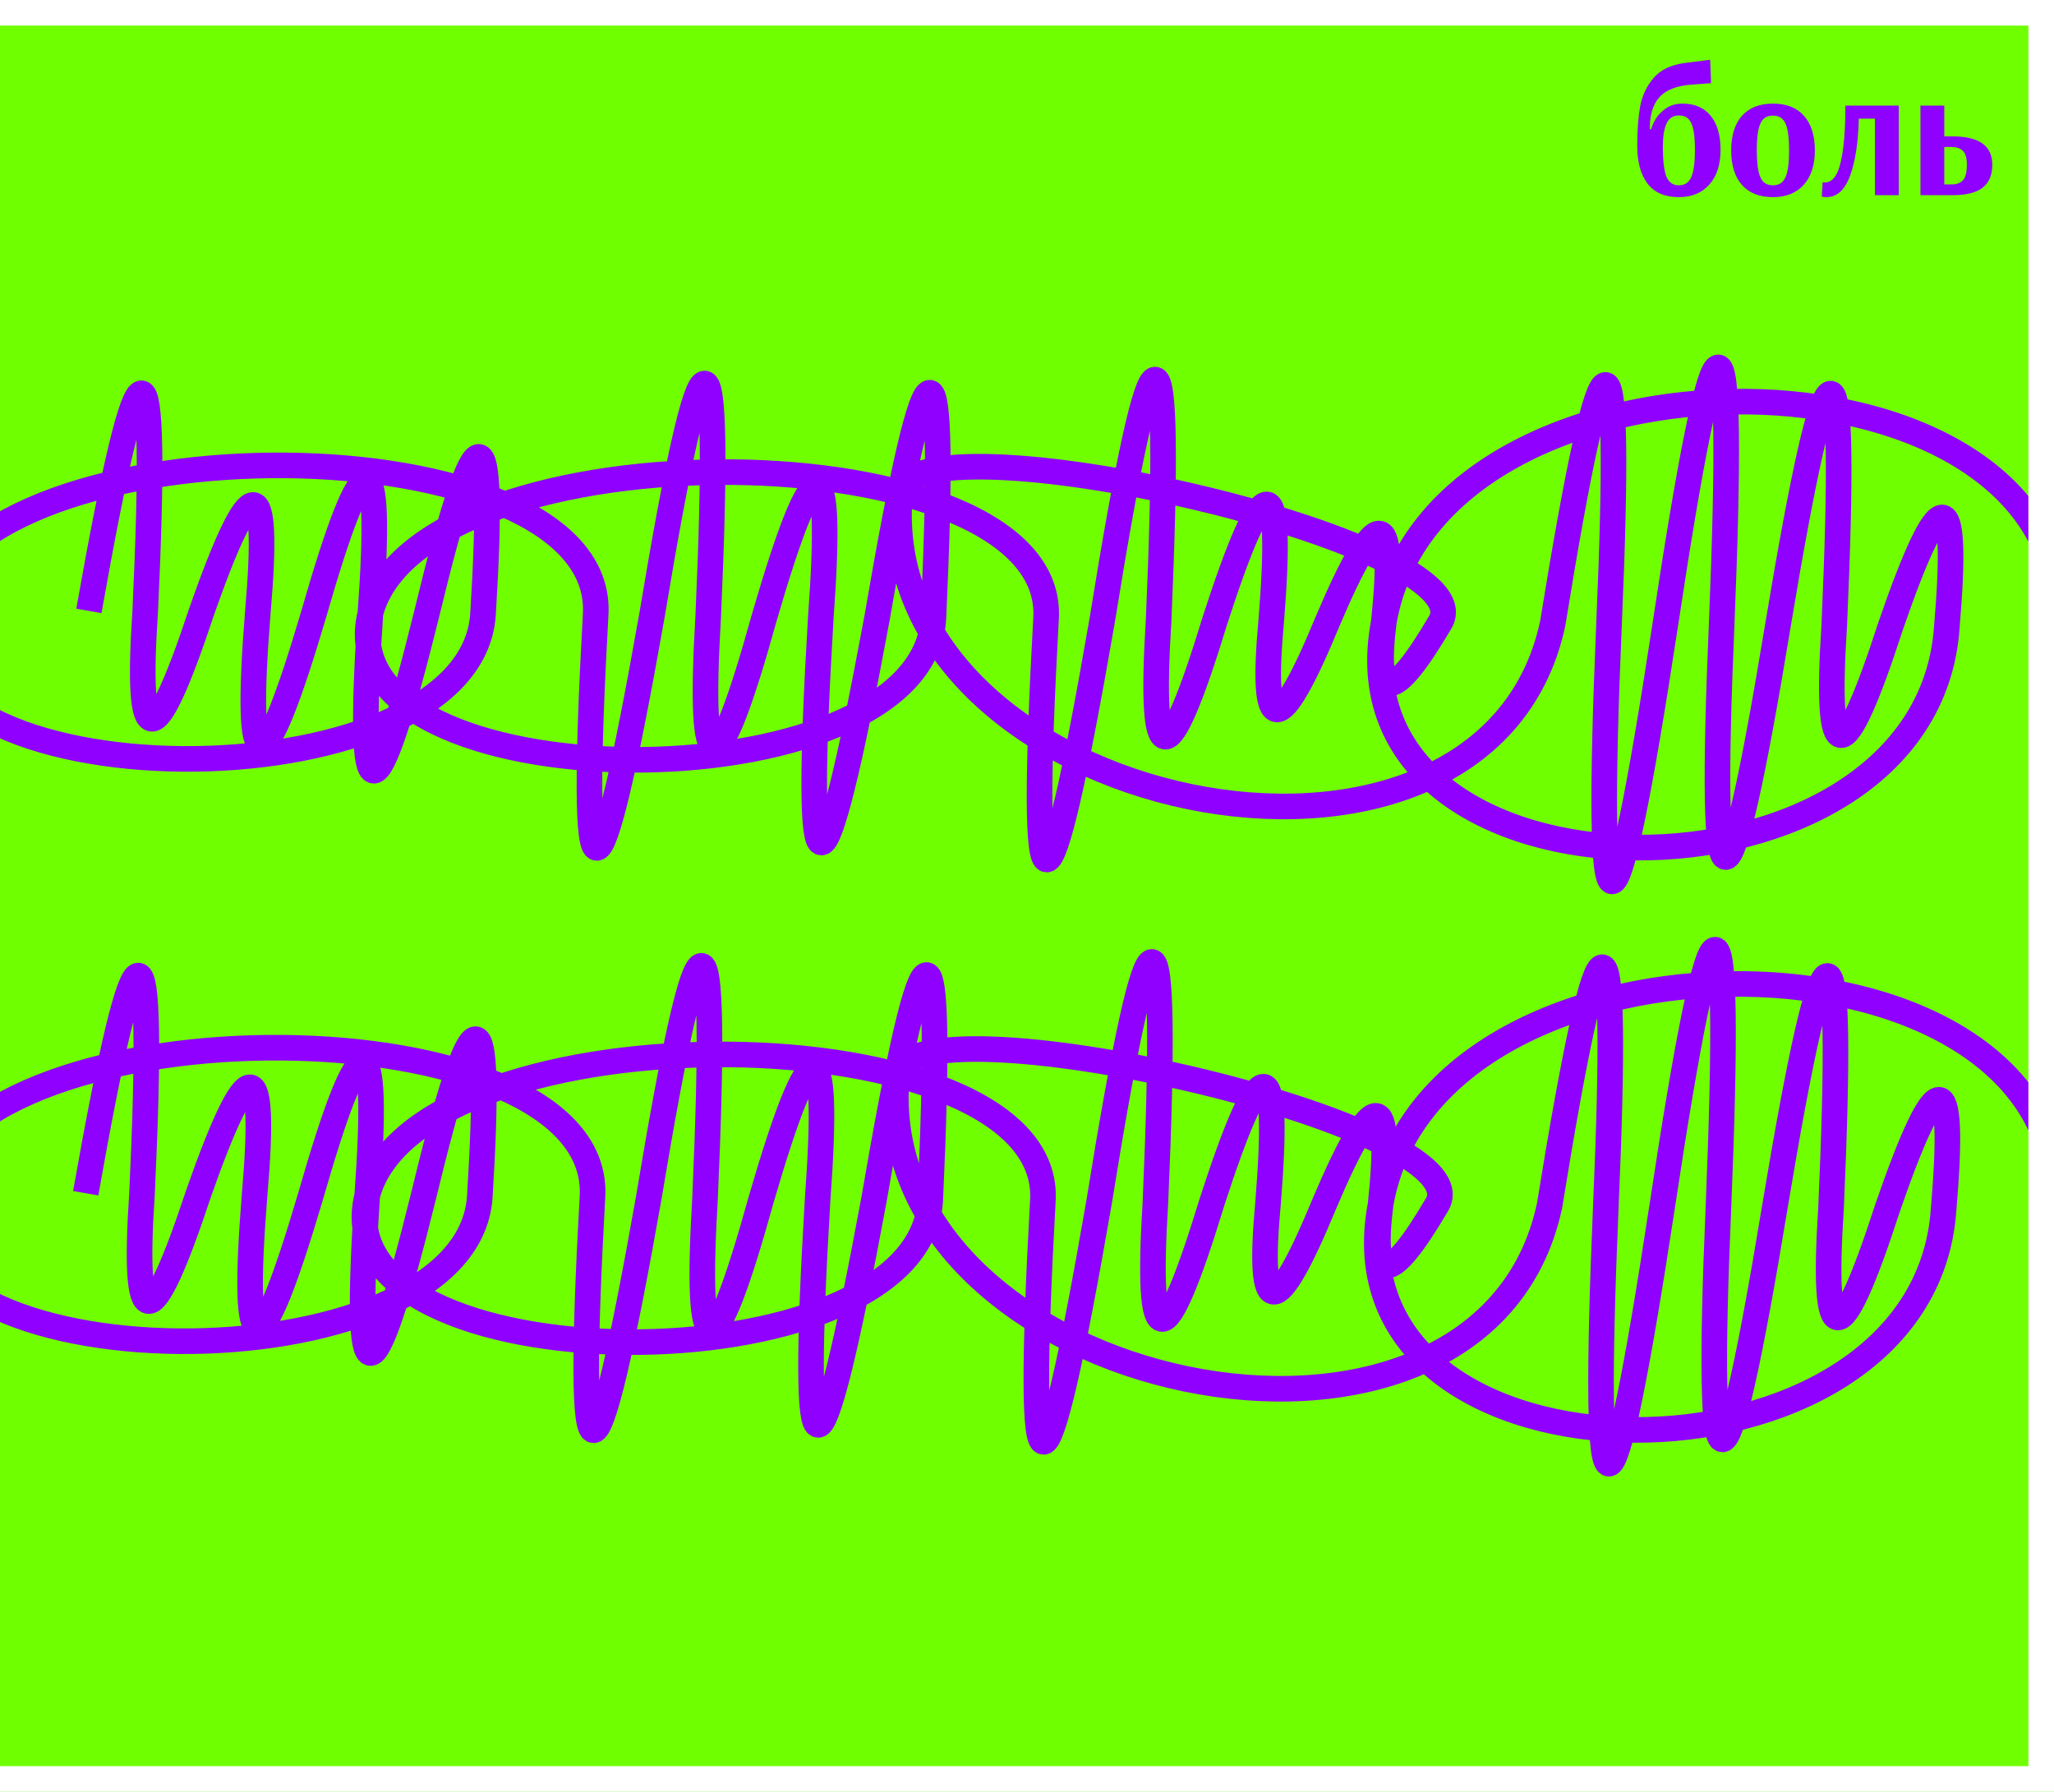
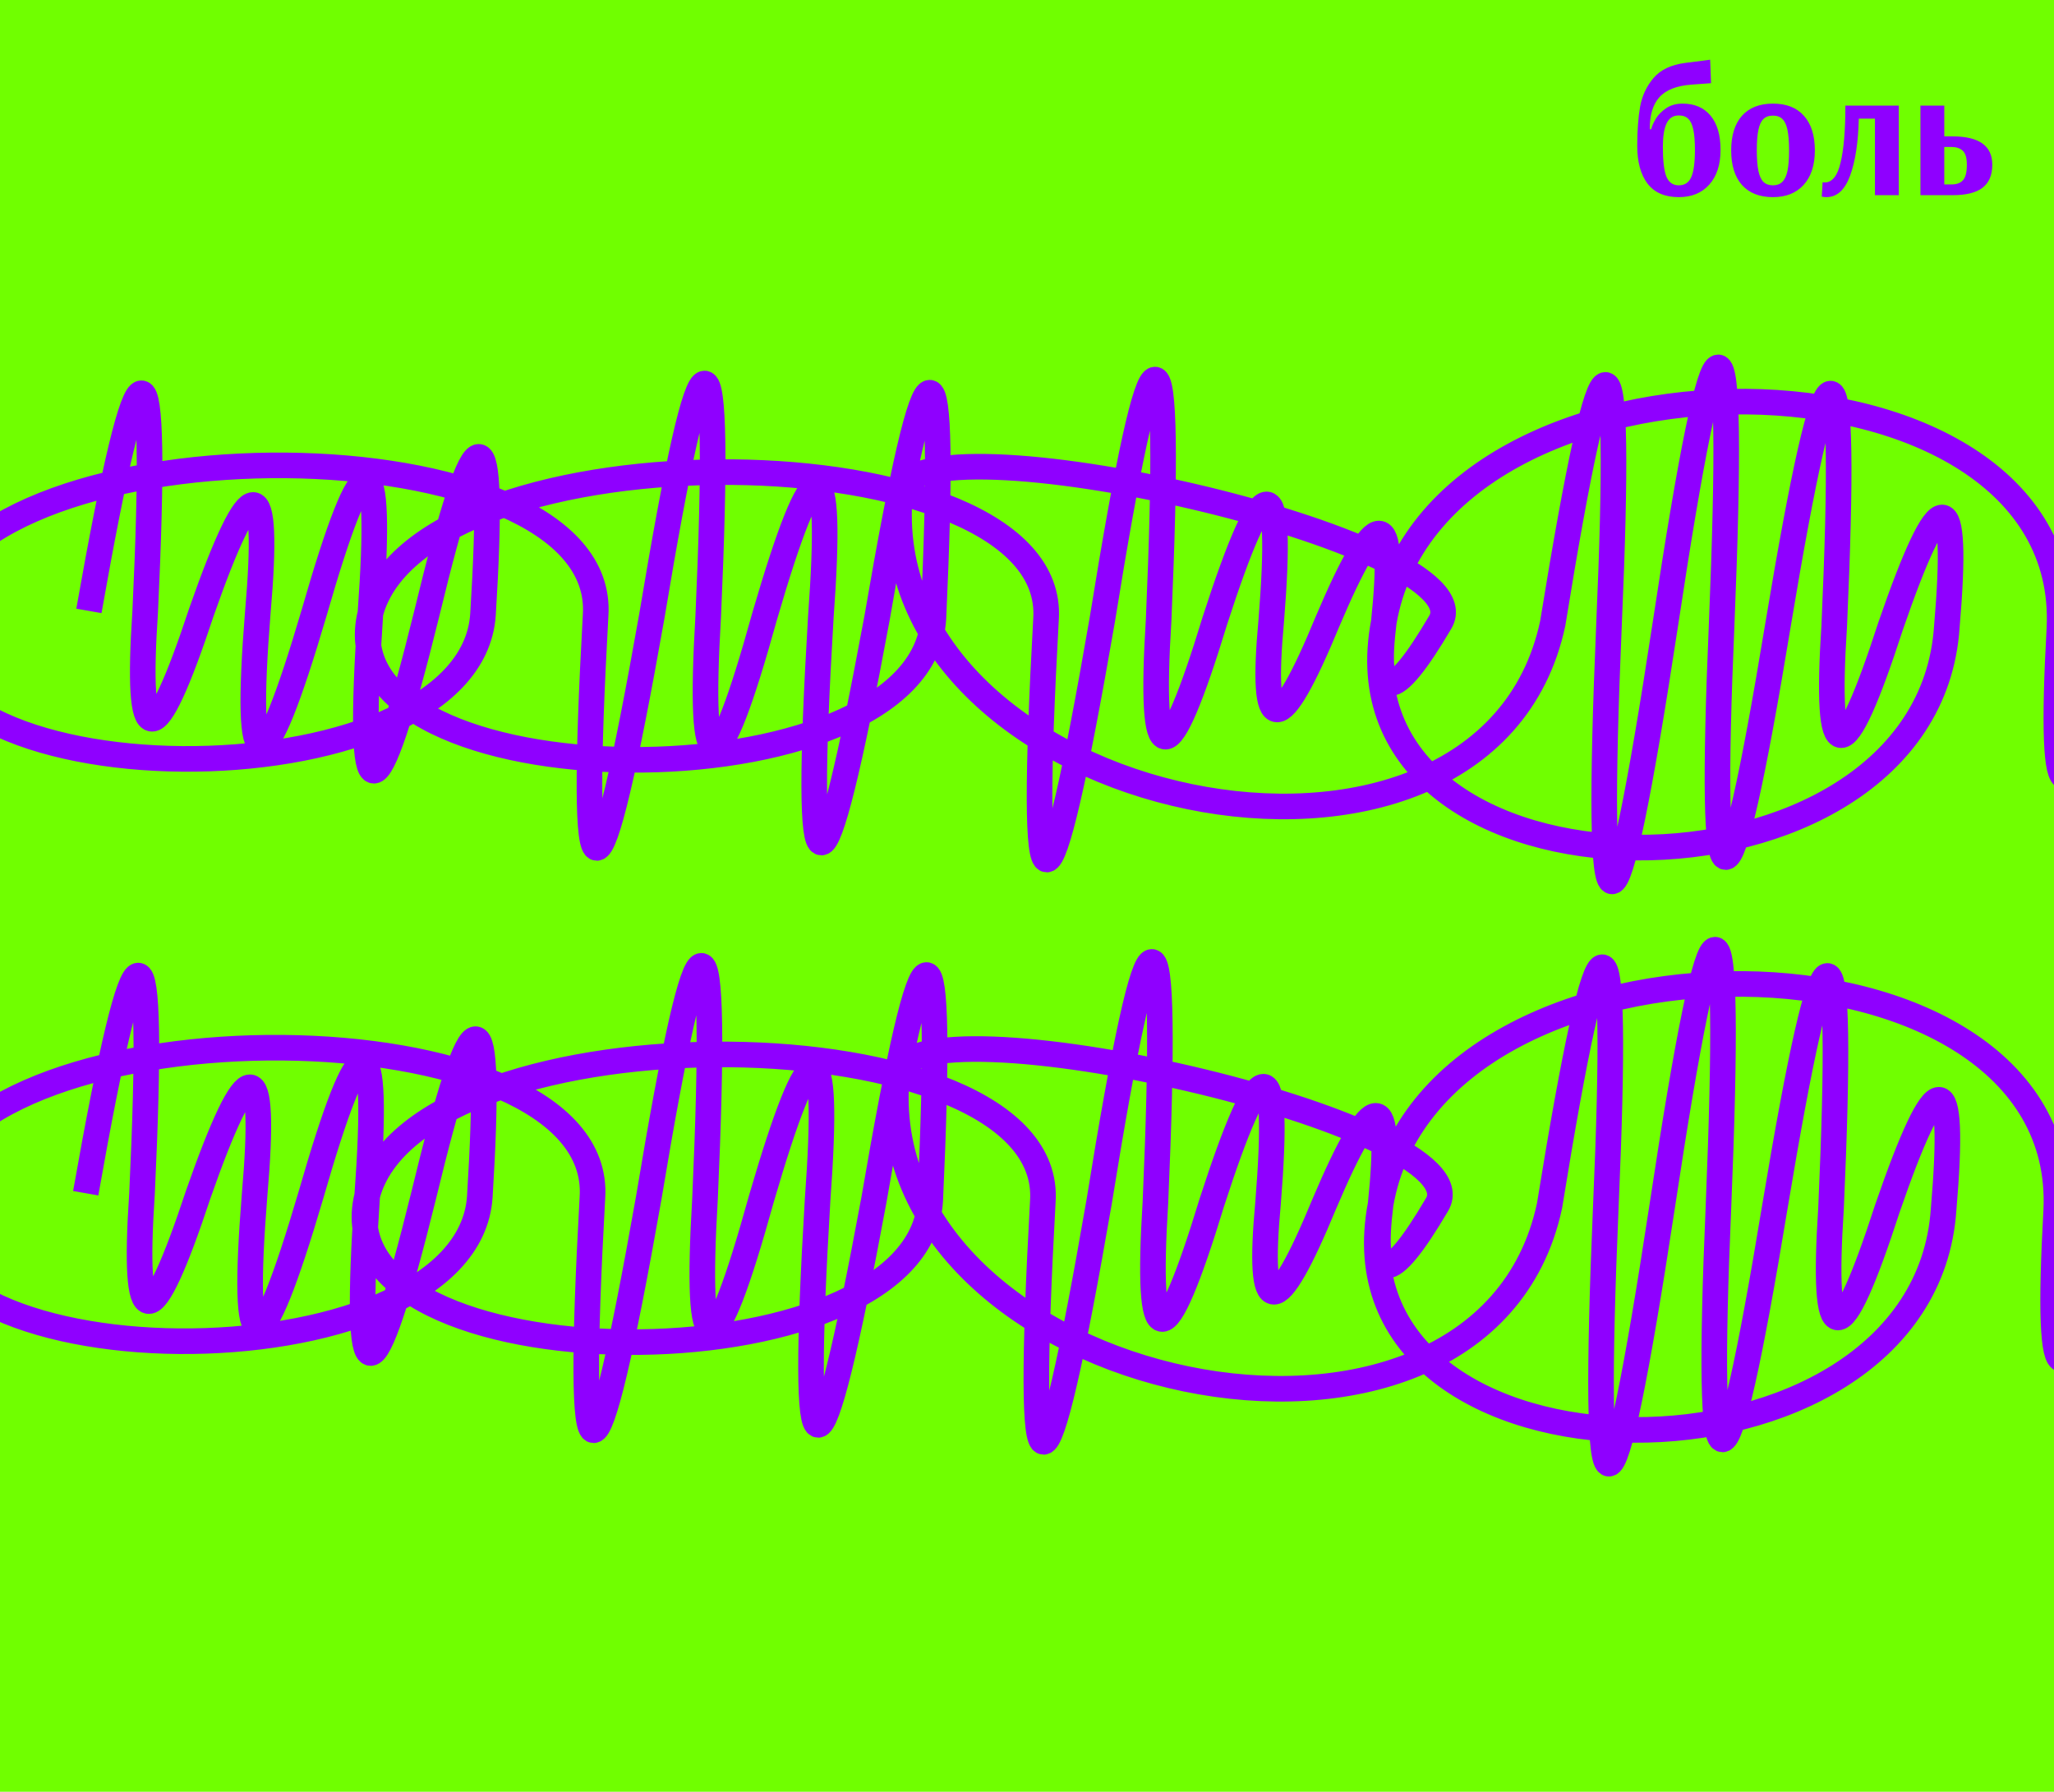
<svg xmlns="http://www.w3.org/2000/svg" width="642" height="560" viewBox="0 0 642 560" fill="none">
  <g clip-path="url(#clip0_457_534)">
-     <rect x="-9" width="651" height="560" fill="#70FF00" />
+     <rect width="651" height="560" transform="translate(-9)" fill="#70FF00" />
    <path d="M524.728 61.616C520.36 61.616 517.093 60.197 514.928 57.36C512.8 54.523 511.736 50.603 511.736 45.6C511.736 40.859 512.035 36.771 512.632 33.336C513.267 29.901 514.667 26.915 516.832 24.376C519.035 21.8 522.32 20.232 526.688 19.672L534.528 18.664L534.808 26L528.704 26.448C524.037 26.784 520.677 28.109 518.624 30.424C516.608 32.701 515.619 36.024 515.656 40.392H516.104C516.328 39.421 516.813 38.32 517.56 37.088C518.307 35.856 519.371 34.773 520.752 33.84C522.171 32.869 523.888 32.384 525.904 32.384C529.637 32.384 532.549 33.635 534.64 36.136C536.731 38.637 537.776 42.203 537.776 46.832C537.776 51.461 536.6 55.083 534.248 57.696C531.933 60.309 528.76 61.616 524.728 61.616ZM524.728 57.92C526.557 57.92 527.845 57.08 528.592 55.4C529.376 53.72 529.768 50.864 529.768 46.832C529.768 44.144 529.6 42.035 529.264 40.504C528.928 38.936 528.405 37.816 527.696 37.144C526.987 36.435 525.997 36.08 524.728 36.08C522.973 36.08 521.704 36.901 520.92 38.544C520.136 40.187 519.744 42.651 519.744 45.936C519.744 50.304 520.117 53.403 520.864 55.232C521.611 57.024 522.899 57.92 524.728 57.92ZM554.149 61.616C549.967 61.616 546.738 60.347 544.461 57.808C542.221 55.269 541.101 51.667 541.101 47C541.101 42.333 542.221 38.731 544.461 36.192C546.738 33.653 549.967 32.384 554.149 32.384C558.367 32.384 561.597 33.653 563.837 36.192C566.114 38.731 567.253 42.333 567.253 47C567.253 51.629 566.077 55.232 563.725 57.808C561.41 60.347 558.218 61.616 554.149 61.616ZM554.149 57.92C555.381 57.92 556.351 57.565 557.061 56.856C557.807 56.147 558.349 55.008 558.685 53.44C559.021 51.872 559.189 49.725 559.189 47C559.189 44.275 559.021 42.128 558.685 40.56C558.349 38.992 557.826 37.872 557.117 37.2C556.407 36.491 555.418 36.136 554.149 36.136C552.879 36.136 551.89 36.491 551.181 37.2C550.471 37.872 549.949 38.992 549.613 40.56C549.277 42.128 549.109 44.256 549.109 46.944C549.109 49.669 549.277 51.835 549.613 53.44C549.949 55.008 550.471 56.147 551.181 56.856C551.927 57.565 552.917 57.92 554.149 57.92ZM570.858 61.616C570.41 61.616 569.925 61.56 569.402 61.448L569.682 56.968C569.832 57.005 570.056 57.024 570.354 57.024C572.669 57.024 574.312 54.971 575.282 50.864C576.29 46.72 576.794 40.765 576.794 33H593.482V61H586.034V37.088H580.994C580.808 44.555 579.893 50.509 578.25 54.952C576.608 59.395 574.144 61.616 570.858 61.616ZM600.258 33H607.706V42.632H610.338C618.589 42.632 622.714 45.581 622.714 51.48C622.714 54.728 621.688 57.136 619.634 58.704C617.618 60.235 614.52 61 610.338 61H600.258V33ZM610.002 57.64C611.57 57.64 612.746 57.211 613.53 56.352C614.352 55.456 614.762 53.832 614.762 51.48C614.762 49.352 614.333 47.896 613.474 47.112C612.616 46.328 611.458 45.936 610.002 45.936H607.706V57.64H610.002Z" fill="#8F00FF" />
    <path d="M27.789 190.934C43.817 100.179 49.683 100.229 45.386 191.084C42.378 235.796 48.244 235.846 62.984 191.235C78.618 146.631 84.484 146.681 80.582 191.385C76.195 246.207 82.061 246.257 98.179 191.536C113.899 136.811 119.765 136.861 115.776 191.686M115.776 191.686C111.352 257.236 117.218 257.286 133.374 191.837C149.186 126.384 155.051 126.434 150.971 191.987C147.041 253.29 -38.068 251.708 -22.406 190.505C-6.631 129.303 190.21 130.986 186.166 192.288C180.795 289.207 186.661 289.257 203.763 192.439C219.844 95.611 225.709 95.661 221.361 192.589C218.158 246.611 224.024 246.661 238.958 192.739C254.671 138.825 260.537 138.875 256.556 192.89C250.935 286.77 256.8 286.82 274.153 193.04C290.207 99.249 296.073 99.3 291.751 193.191C288.35 253.284 100.645 251.679 115.776 191.686ZM115.776 191.686C131.542 131.699 330.979 133.404 326.945 193.492C321.396 293.648 327.262 293.698 344.543 193.642C360.651 93.576 366.517 93.627 362.14 193.793C359.112 242.351 364.978 242.401 379.738 193.943C395.404 145.494 401.27 145.544 397.335 194.094C393.926 230.907 399.792 230.957 414.933 194.244C430.499 157.535 436.365 157.585 432.53 194.395M432.53 194.395C429.334 219.874 435.2 219.924 450.127 194.545C465.597 169.171 285.074 128.465 281.336 153.939C271.854 253.455 464.108 294.261 485.322 194.846C501.425 95.388 507.291 95.438 502.92 194.997C498.347 302.246 504.213 302.297 520.517 195.147C536.686 87.997 542.551 88.047 538.115 195.298C533.94 292.024 539.806 292.074 555.712 195.448C571.79 98.823 577.656 98.874 573.309 195.599C570.332 241.12 576.197 241.17 590.907 195.749C606.547 150.336 612.413 150.386 608.504 195.9C602.35 288.966 414.645 287.36 432.53 194.395ZM432.53 194.395C448.577 101.413 648.015 103.119 643.699 196.201C640.233 258.317 646.099 258.368 661.296 196.351C677.079 134.339 682.945 134.39 678.894 196.501C673.029 307.789 678.895 307.839 696.491 196.652C712.694 85.453 718.56 85.503 714.089 196.802C711.609 226.336 717.475 226.386 731.686 196.953" stroke="#8F00FF" stroke-width="8" />
    <path d="M26.789 372.934C42.817 282.179 48.683 282.229 44.386 373.084C41.378 417.796 47.244 417.846 61.984 373.235C77.618 328.631 83.484 328.681 79.582 373.385C75.195 428.207 81.061 428.257 97.179 373.536C112.899 318.811 118.765 318.861 114.776 373.686M114.776 373.686C110.352 439.236 116.218 439.286 132.374 373.837C148.186 308.384 154.051 308.434 149.971 373.987C146.041 435.29 -39.068 433.708 -23.406 372.505C-7.631 311.303 189.21 312.986 185.166 374.288C179.795 471.207 185.661 471.257 202.763 374.439C218.844 277.611 224.709 277.661 220.361 374.589C217.158 428.611 223.024 428.661 237.958 374.739C253.671 320.825 259.537 320.875 255.556 374.89C249.935 468.77 255.8 468.82 273.153 375.04C289.207 281.249 295.073 281.3 290.751 375.191C287.35 435.284 99.644 433.679 114.776 373.686ZM114.776 373.686C130.542 313.699 329.979 315.404 325.945 375.492C320.396 475.648 326.262 475.698 343.543 375.642C359.651 275.576 365.517 275.627 361.14 375.793C358.112 424.351 363.978 424.401 378.738 375.943C394.404 327.494 400.27 327.544 396.335 376.094C392.926 412.907 398.792 412.957 413.933 376.244C429.499 339.535 435.365 339.585 431.53 376.395M431.53 376.395C428.334 401.874 434.2 401.924 449.127 376.545C464.597 351.171 284.074 310.465 280.336 335.939C270.854 435.455 463.108 476.261 484.322 376.846C500.425 277.388 506.291 277.438 501.92 376.997C497.347 484.246 503.213 484.297 519.517 377.147C535.686 269.997 541.551 270.047 537.115 377.298C532.94 474.024 538.806 474.074 554.712 377.448C570.79 280.823 576.656 280.873 572.309 377.599C569.332 423.12 575.197 423.17 589.907 377.749C605.547 332.336 611.413 332.386 607.504 377.9C601.35 470.966 413.645 469.36 431.53 376.395ZM431.53 376.395C447.577 283.413 647.015 285.119 642.699 378.201C639.233 440.317 645.099 440.368 660.296 378.351C676.079 316.339 681.945 316.39 677.894 378.501C672.029 489.789 677.895 489.839 695.491 378.652C711.694 267.453 717.56 267.503 713.089 378.802C710.609 408.336 716.475 408.386 730.686 378.953" stroke="#8F00FF" stroke-width="8" />
  </g>
-   <rect x="-5" y="4" width="643" height="552" stroke="white" stroke-width="8" />
  <defs>
    <clipPath id="clip0_457_534">
-       <rect x="-9" width="651" height="560" fill="white" />
+       <rect width="651" height="560" fill="white" transform="translate(-9)" />
    </clipPath>
  </defs>
</svg>
